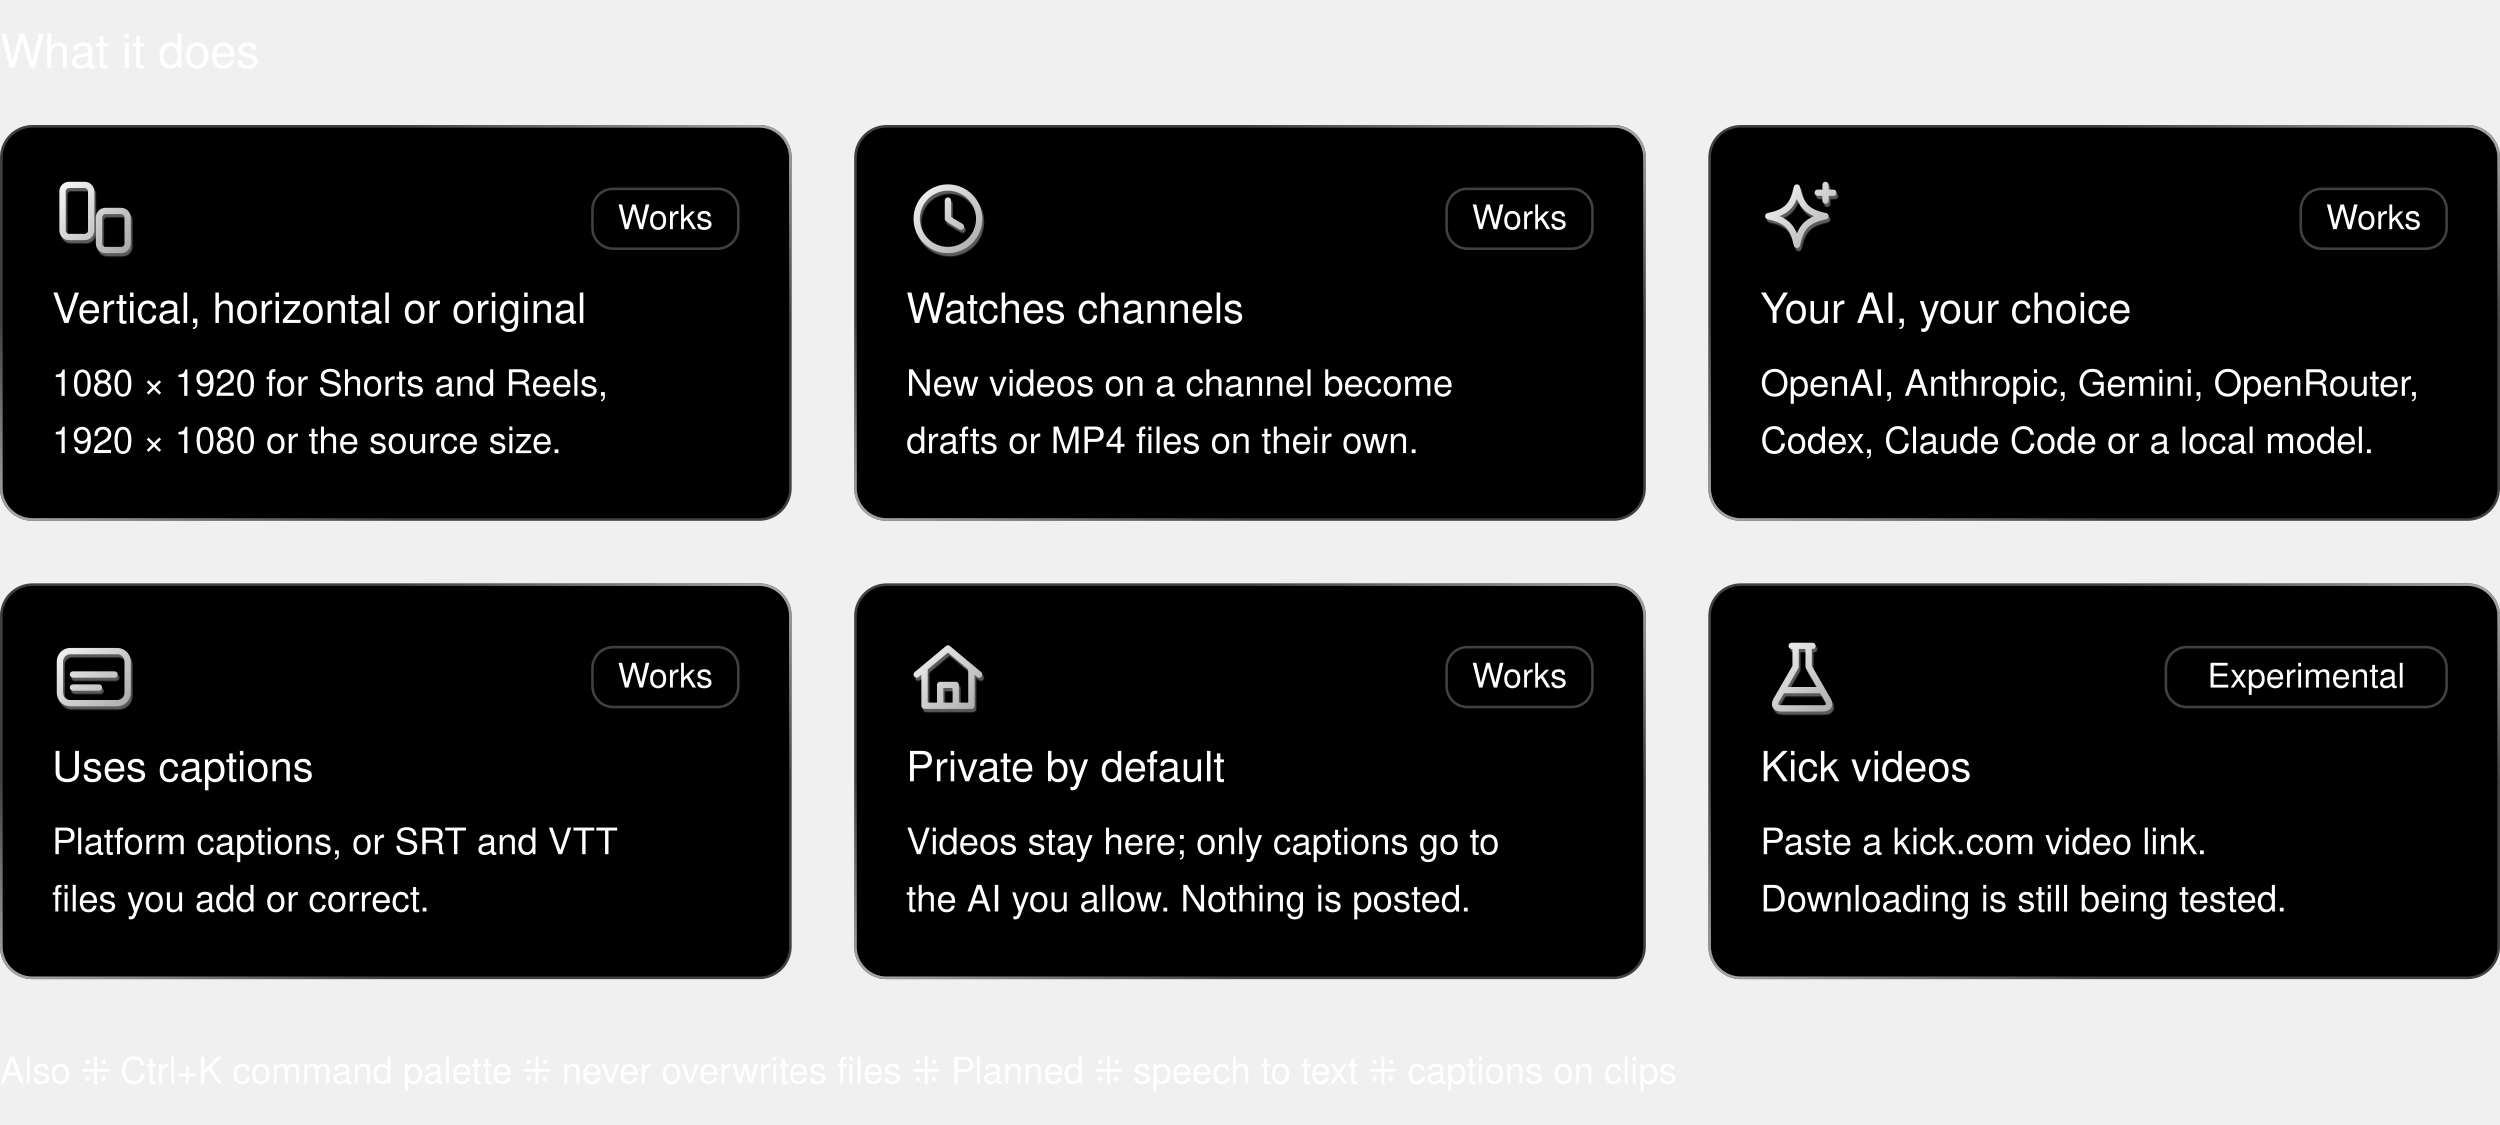
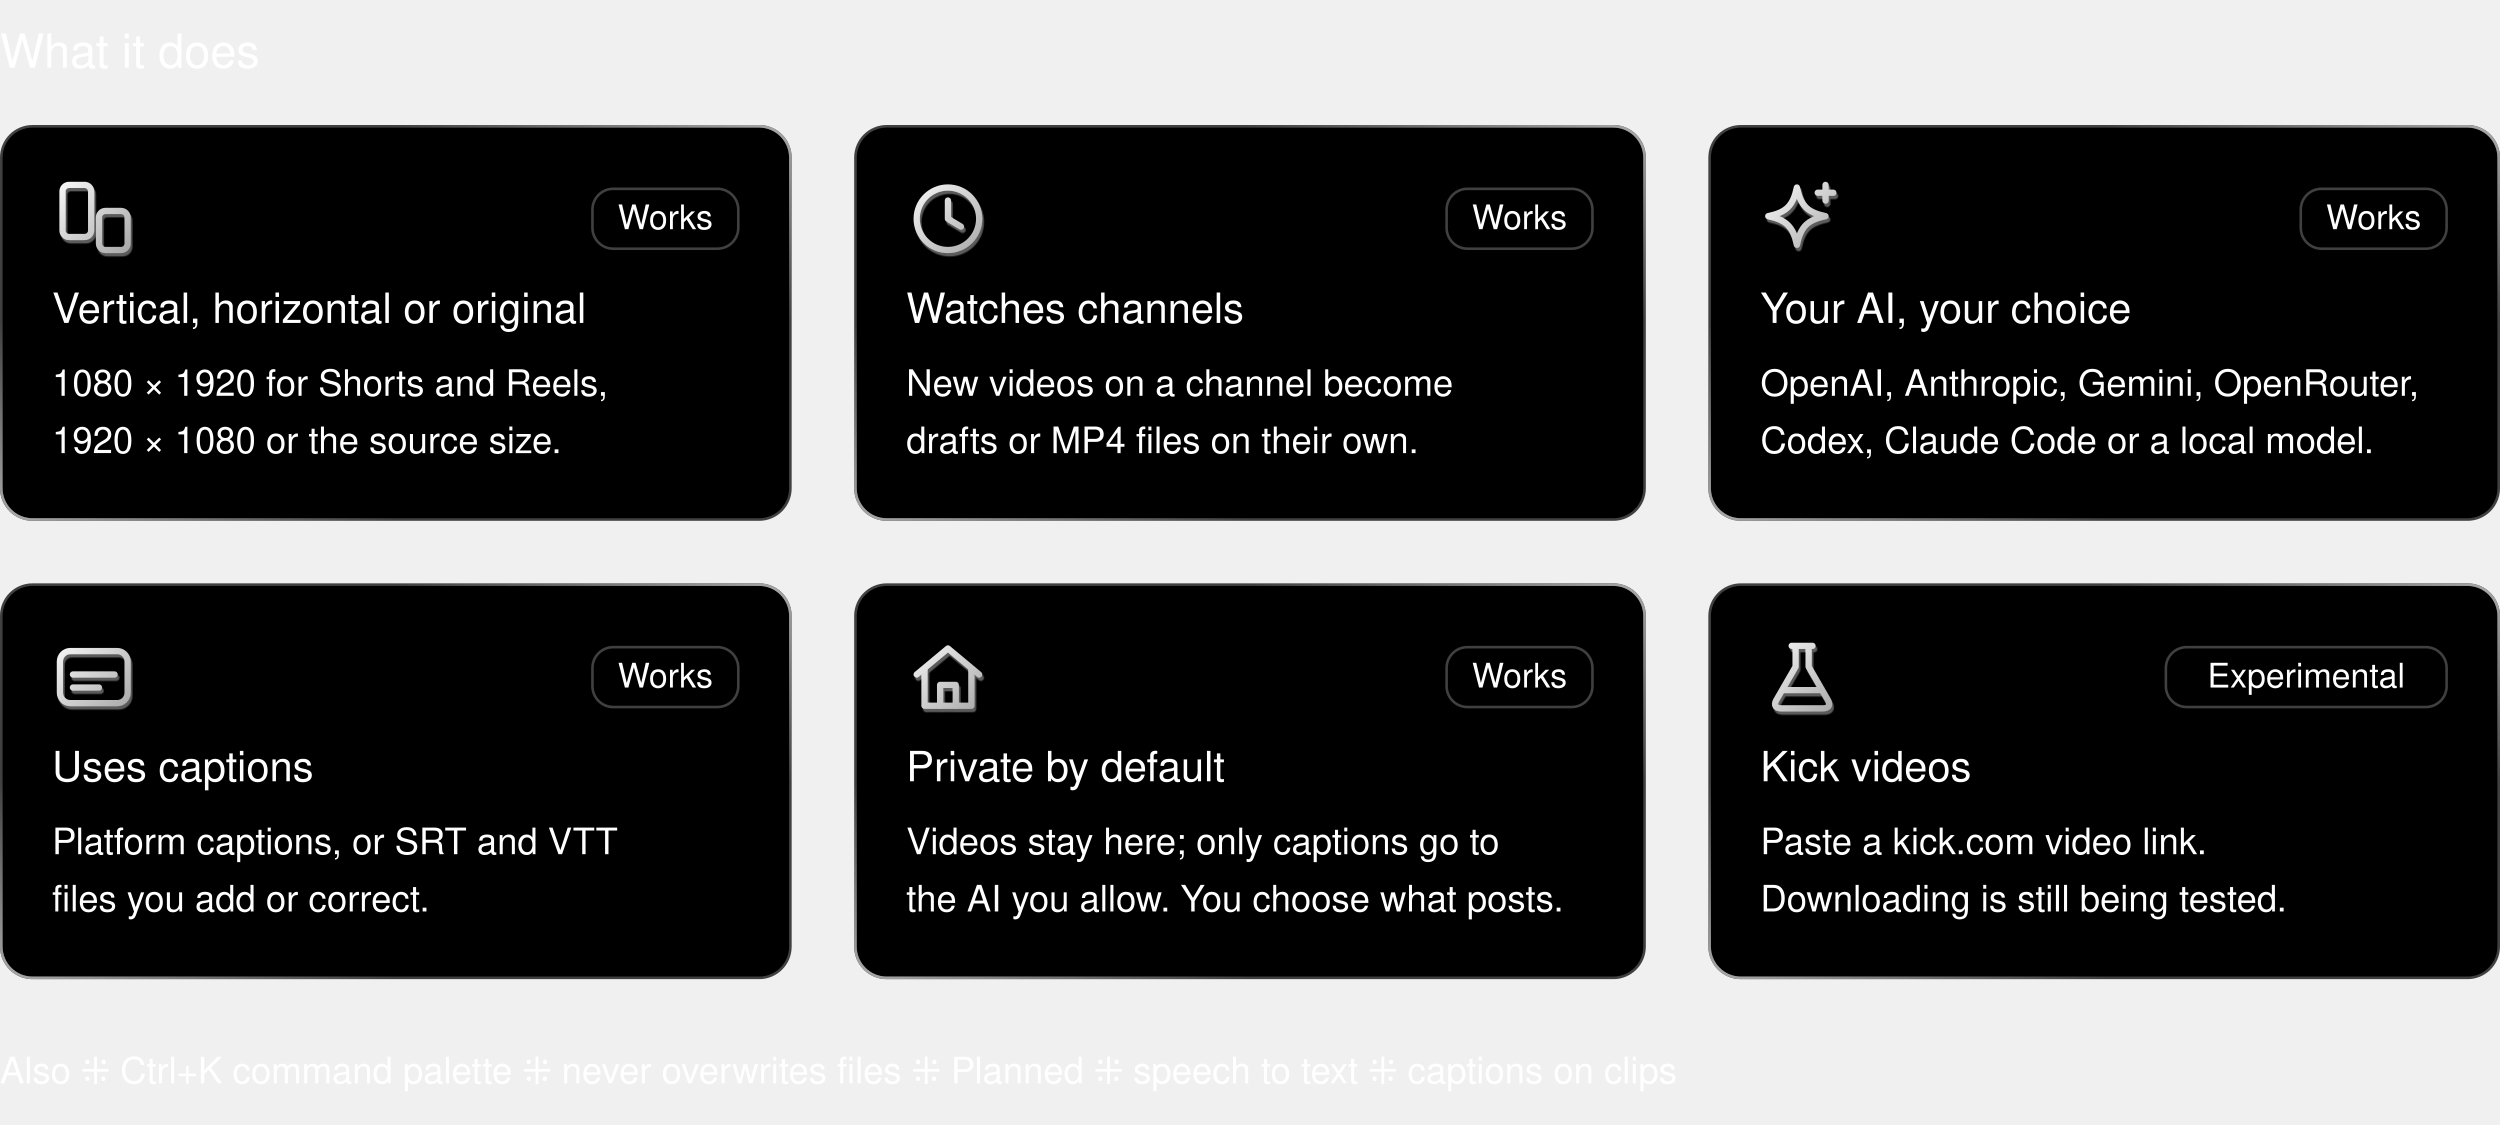
<svg xmlns="http://www.w3.org/2000/svg" width="960" height="432" viewBox="0 0 960 432" role="img" aria-label="What it does">
  <defs>
    <radialGradient id="tr" cx="1" cy="0" r="0.5" gradientUnits="objectBoundingBox">
      <stop offset="0" stop-color="#a9a9a9" />
      <stop offset="1" stop-color="#a9a9a9" stop-opacity="0" />
    </radialGradient>
    <radialGradient id="bl" cx="0" cy="1" r="0.5" gradientUnits="objectBoundingBox">
      <stop offset="0" stop-color="#a9a9a9" />
      <stop offset="1" stop-color="#a9a9a9" stop-opacity="0" />
    </radialGradient>
    <linearGradient id="face" x1="0" y1="0" x2="1" y2="1">
      <stop offset="0" stop-color="#ffffff" />
      <stop offset="1" stop-color="#a0a0a0" />
    </linearGradient>
    <linearGradient id="iface" x1="0" y1="0" x2="32" y2="32" gradientUnits="userSpaceOnUse">
      <stop offset="0" stop-color="#ffffff" />
      <stop offset="1" stop-color="#a0a0a0" />
    </linearGradient>
    <filter id="idepth" x="-20%" y="-20%" width="150%" height="150%">
      <feDropShadow dx="0.64" dy="1.28" stdDeviation="0.16" flood-color="#606060" flood-opacity="0.95" />
    </filter>
  </defs>
  <text x="0" y="26" font-size="18" font-weight="400" fill="#ffffff" text-anchor="start" font-family="&quot;Helvetica Neue&quot;, Helvetica, Arial, sans-serif">What it does</text>
  <rect x="0.5" y="48.5" width="303.0" height="151" rx="12" fill="#000000" stroke="#404040" />
  <rect x="0.5" y="48.5" width="303.0" height="151" rx="12" fill="none" stroke="url(#tr)" />
  <rect x="0.5" y="48.5" width="303.0" height="151" rx="12" fill="none" stroke="url(#bl)" />
  <svg x="20.0" y="68" width="32" height="32" viewBox="0 0 32 32" aria-hidden="true">
    <g fill="none" stroke="url(#iface)" stroke-width="2.4" stroke-linecap="round" stroke-linejoin="round" filter="url(#idepth)">
      <rect x="4" y="3" width="11" height="20" rx="2.5" />
      <rect x="18" y="13" width="11" height="15" rx="2.5" />
    </g>
  </svg>
  <rect x="227.5" y="72.5" width="56.0" height="23" rx="8" fill="none" stroke="#404040" />
  <text x="255.5" y="88" font-size="13" font-weight="400" fill="#ffffff" text-anchor="middle" font-family="&quot;Helvetica Neue&quot;, Helvetica, Arial, sans-serif">Works</text>
  <text x="20.0" y="124" font-size="16" font-weight="500" fill="#ffffff" text-anchor="start" font-family="&quot;Helvetica Neue&quot;, Helvetica, Arial, sans-serif">Vertical, horizontal or original</text>
  <text x="20.0" y="152" font-size="14" font-weight="400" fill="#ffffff" text-anchor="start" font-family="&quot;Helvetica Neue&quot;, Helvetica, Arial, sans-serif">1080 × 1920 for Shorts and Reels,</text>
  <text x="20.0" y="174" font-size="14" font-weight="400" fill="#ffffff" text-anchor="start" font-family="&quot;Helvetica Neue&quot;, Helvetica, Arial, sans-serif">1920 × 1080 or the source size.</text>
  <rect x="328.5" y="48.5" width="303.0" height="151" rx="12" fill="#000000" stroke="#404040" />
  <rect x="328.5" y="48.5" width="303.0" height="151" rx="12" fill="none" stroke="url(#tr)" />
  <rect x="328.5" y="48.5" width="303.0" height="151" rx="12" fill="none" stroke="url(#bl)" />
  <svg x="348.0" y="68" width="32" height="32" viewBox="0 0 32 32" aria-hidden="true">
    <g fill="none" stroke="url(#iface)" stroke-width="2.4" stroke-linecap="round" stroke-linejoin="round" filter="url(#idepth)">
      <circle cx="16" cy="16" r="12" />
      <path d="M16 9 V16 L21 19" />
    </g>
  </svg>
  <rect x="555.5" y="72.5" width="56.0" height="23" rx="8" fill="none" stroke="#404040" />
  <text x="583.5" y="88" font-size="13" font-weight="400" fill="#ffffff" text-anchor="middle" font-family="&quot;Helvetica Neue&quot;, Helvetica, Arial, sans-serif">Works</text>
  <text x="348.0" y="124" font-size="16" font-weight="500" fill="#ffffff" text-anchor="start" font-family="&quot;Helvetica Neue&quot;, Helvetica, Arial, sans-serif">Watches channels</text>
  <text x="348.0" y="152" font-size="14" font-weight="400" fill="#ffffff" text-anchor="start" font-family="&quot;Helvetica Neue&quot;, Helvetica, Arial, sans-serif">New videos on a channel become</text>
  <text x="348.0" y="174" font-size="14" font-weight="400" fill="#ffffff" text-anchor="start" font-family="&quot;Helvetica Neue&quot;, Helvetica, Arial, sans-serif">drafts or MP4 files on their own.</text>
  <rect x="656.5" y="48.5" width="303.0" height="151" rx="12" fill="#000000" stroke="#404040" />
  <rect x="656.5" y="48.5" width="303.0" height="151" rx="12" fill="none" stroke="url(#tr)" />
  <rect x="656.5" y="48.5" width="303.0" height="151" rx="12" fill="none" stroke="url(#bl)" />
  <svg x="676.0" y="68" width="32" height="32" viewBox="0 0 32 32" aria-hidden="true">
    <g fill="none" stroke="url(#iface)" stroke-width="2.4" stroke-linecap="round" stroke-linejoin="round" filter="url(#idepth)">
      <path d="M14 4 C15.5 11 18 13.5 25 15 C18 16.5 15.5 19 14 26 C12.5 19 10 16.5 3 15 C10 13.5 12.5 11 14 4 Z" />
      <path d="M25 3 V9 M22 6 H28" />
    </g>
  </svg>
  <rect x="883.5" y="72.5" width="56.0" height="23" rx="8" fill="none" stroke="#404040" />
  <text x="911.5" y="88" font-size="13" font-weight="400" fill="#ffffff" text-anchor="middle" font-family="&quot;Helvetica Neue&quot;, Helvetica, Arial, sans-serif">Works</text>
  <text x="676.0" y="124" font-size="16" font-weight="500" fill="#ffffff" text-anchor="start" font-family="&quot;Helvetica Neue&quot;, Helvetica, Arial, sans-serif">Your AI, your choice</text>
  <text x="676.0" y="152" font-size="14" font-weight="400" fill="#ffffff" text-anchor="start" font-family="&quot;Helvetica Neue&quot;, Helvetica, Arial, sans-serif">OpenAI, Anthropic, Gemini, OpenRouter,</text>
  <text x="676.0" y="174" font-size="14" font-weight="400" fill="#ffffff" text-anchor="start" font-family="&quot;Helvetica Neue&quot;, Helvetica, Arial, sans-serif">Codex, Claude Code or a local model.</text>
  <rect x="0.5" y="224.5" width="303.0" height="151" rx="12" fill="#000000" stroke="#404040" />
  <rect x="0.5" y="224.5" width="303.0" height="151" rx="12" fill="none" stroke="url(#tr)" />
  <rect x="0.5" y="224.5" width="303.0" height="151" rx="12" fill="none" stroke="url(#bl)" />
  <svg x="20.0" y="244" width="32" height="32" viewBox="0 0 32 32" aria-hidden="true">
    <g fill="none" stroke="url(#iface)" stroke-width="2.4" stroke-linecap="round" stroke-linejoin="round" filter="url(#idepth)">
      <rect x="3" y="6" width="26" height="20" rx="4" />
      <path d="M8 15 H24 M8 20 H18" />
    </g>
  </svg>
  <rect x="227.5" y="248.5" width="56.0" height="23" rx="8" fill="none" stroke="#404040" />
  <text x="255.5" y="264" font-size="13" font-weight="400" fill="#ffffff" text-anchor="middle" font-family="&quot;Helvetica Neue&quot;, Helvetica, Arial, sans-serif">Works</text>
  <text x="20.0" y="300" font-size="16" font-weight="500" fill="#ffffff" text-anchor="start" font-family="&quot;Helvetica Neue&quot;, Helvetica, Arial, sans-serif">Uses captions</text>
  <text x="20.0" y="328" font-size="14" font-weight="400" fill="#ffffff" text-anchor="start" font-family="&quot;Helvetica Neue&quot;, Helvetica, Arial, sans-serif">Platform captions, or SRT and VTT</text>
  <text x="20.0" y="350" font-size="14" font-weight="400" fill="#ffffff" text-anchor="start" font-family="&quot;Helvetica Neue&quot;, Helvetica, Arial, sans-serif">files you add or correct.</text>
  <rect x="328.5" y="224.5" width="303.0" height="151" rx="12" fill="#000000" stroke="#404040" />
  <rect x="328.5" y="224.5" width="303.0" height="151" rx="12" fill="none" stroke="url(#tr)" />
  <rect x="328.5" y="224.5" width="303.0" height="151" rx="12" fill="none" stroke="url(#bl)" />
  <svg x="348.0" y="244" width="32" height="32" viewBox="0 0 32 32" aria-hidden="true">
    <g fill="none" stroke="url(#iface)" stroke-width="2.4" stroke-linecap="round" stroke-linejoin="round" filter="url(#idepth)">
      <path d="M4 15 L16 5 L28 15" />
      <path d="M7 13 V27 H25 V13" />
      <path d="M13 27 V19 H19 V27" />
    </g>
  </svg>
  <rect x="555.5" y="248.5" width="56.0" height="23" rx="8" fill="none" stroke="#404040" />
  <text x="583.5" y="264" font-size="13" font-weight="400" fill="#ffffff" text-anchor="middle" font-family="&quot;Helvetica Neue&quot;, Helvetica, Arial, sans-serif">Works</text>
  <text x="348.0" y="300" font-size="16" font-weight="500" fill="#ffffff" text-anchor="start" font-family="&quot;Helvetica Neue&quot;, Helvetica, Arial, sans-serif">Private by default</text>
  <text x="348.0" y="328" font-size="14" font-weight="400" fill="#ffffff" text-anchor="start" font-family="&quot;Helvetica Neue&quot;, Helvetica, Arial, sans-serif">Videos stay here; only captions go to</text>
-   <text x="348.0" y="350" font-size="14" font-weight="400" fill="#ffffff" text-anchor="start" font-family="&quot;Helvetica Neue&quot;, Helvetica, Arial, sans-serif">the AI you allow. Nothing is posted.</text>
+   <text x="348.0" y="350" font-size="14" font-weight="400" fill="#ffffff" text-anchor="start" font-family="&quot;Helvetica Neue&quot;, Helvetica, Arial, sans-serif">the AI you allow. You choose what posts.</text>
  <rect x="656.5" y="224.5" width="303.0" height="151" rx="12" fill="#000000" stroke="#404040" />
  <rect x="656.5" y="224.5" width="303.0" height="151" rx="12" fill="none" stroke="url(#tr)" />
  <rect x="656.5" y="224.5" width="303.0" height="151" rx="12" fill="none" stroke="url(#bl)" />
  <svg x="676.0" y="244" width="32" height="32" viewBox="0 0 32 32" aria-hidden="true">
    <g fill="none" stroke="url(#iface)" stroke-width="2.4" stroke-linecap="round" stroke-linejoin="round" filter="url(#idepth)">
      <path d="M12 4 H20 M13.5 4 V12 L6 25 C5 27 6 28 8 28 H24 C26 28 27 27 26 25 L18.5 12 V4" />
      <path d="M9 21 H23" />
    </g>
  </svg>
  <rect x="831.7" y="248.5" width="107.8" height="23" rx="8" fill="none" stroke="#404040" />
  <text x="885.6" y="264" font-size="13" font-weight="400" fill="#ffffff" text-anchor="middle" font-family="&quot;Helvetica Neue&quot;, Helvetica, Arial, sans-serif">Experimental</text>
  <text x="676.0" y="300" font-size="16" font-weight="500" fill="#ffffff" text-anchor="start" font-family="&quot;Helvetica Neue&quot;, Helvetica, Arial, sans-serif">Kick videos</text>
  <text x="676.0" y="328" font-size="14" font-weight="400" fill="#ffffff" text-anchor="start" font-family="&quot;Helvetica Neue&quot;, Helvetica, Arial, sans-serif">Paste a kick.com video link.</text>
  <text x="676.0" y="350" font-size="14" font-weight="400" fill="#ffffff" text-anchor="start" font-family="&quot;Helvetica Neue&quot;, Helvetica, Arial, sans-serif">Downloading is still being tested.</text>
  <text x="0" y="416" font-size="14" font-weight="400" fill="#ffffff" text-anchor="start" font-family="&quot;Helvetica Neue&quot;, Helvetica, Arial, sans-serif">Also ⁜ Ctrl+K command palette ⁜ never overwrites files ⁜ Planned ⁜ speech to text ⁜ captions on clips</text>
</svg>
